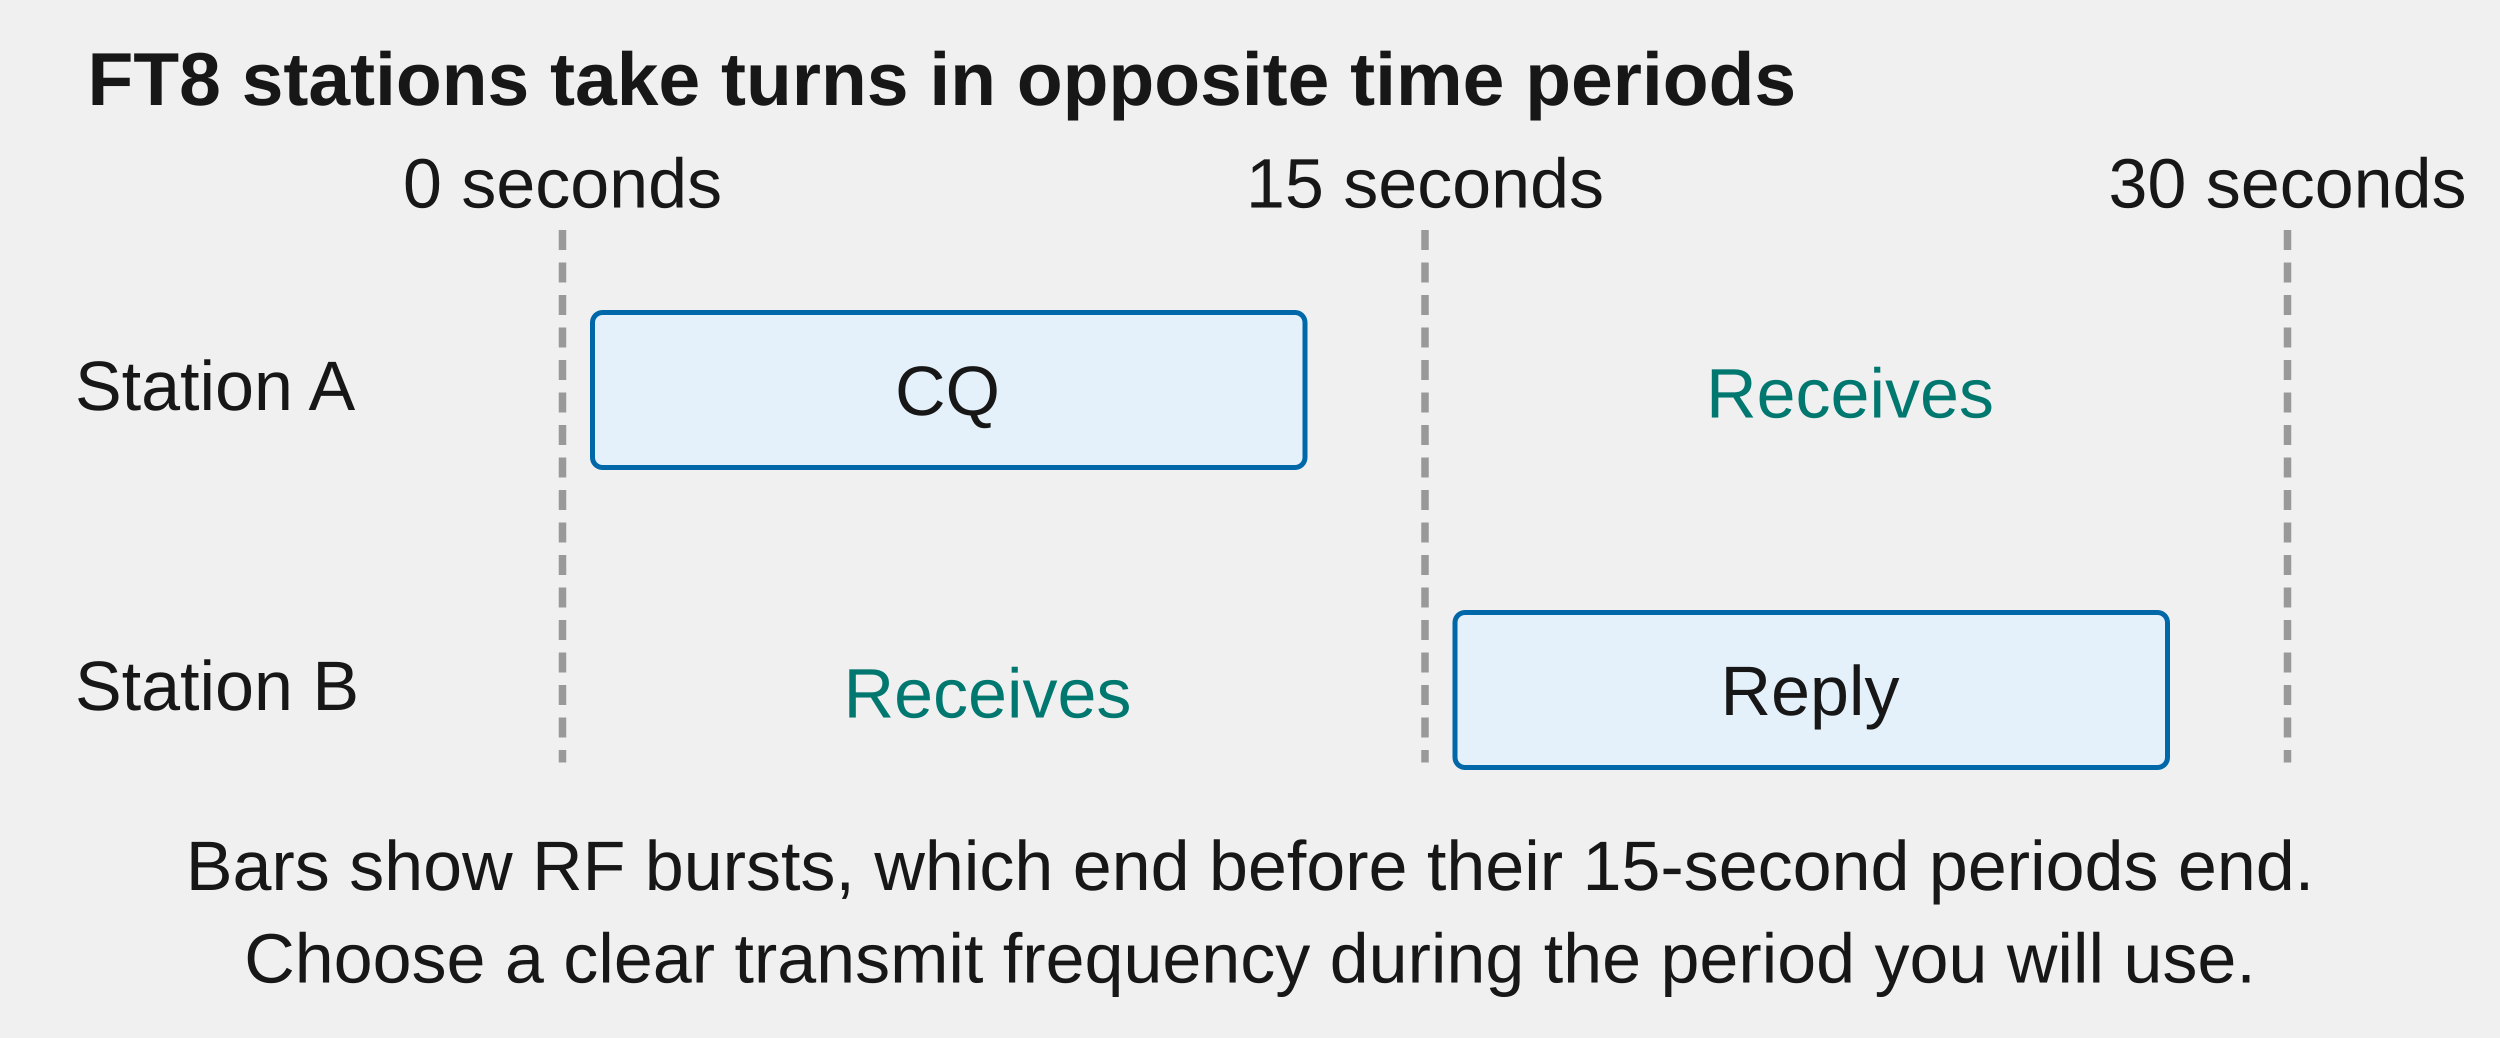
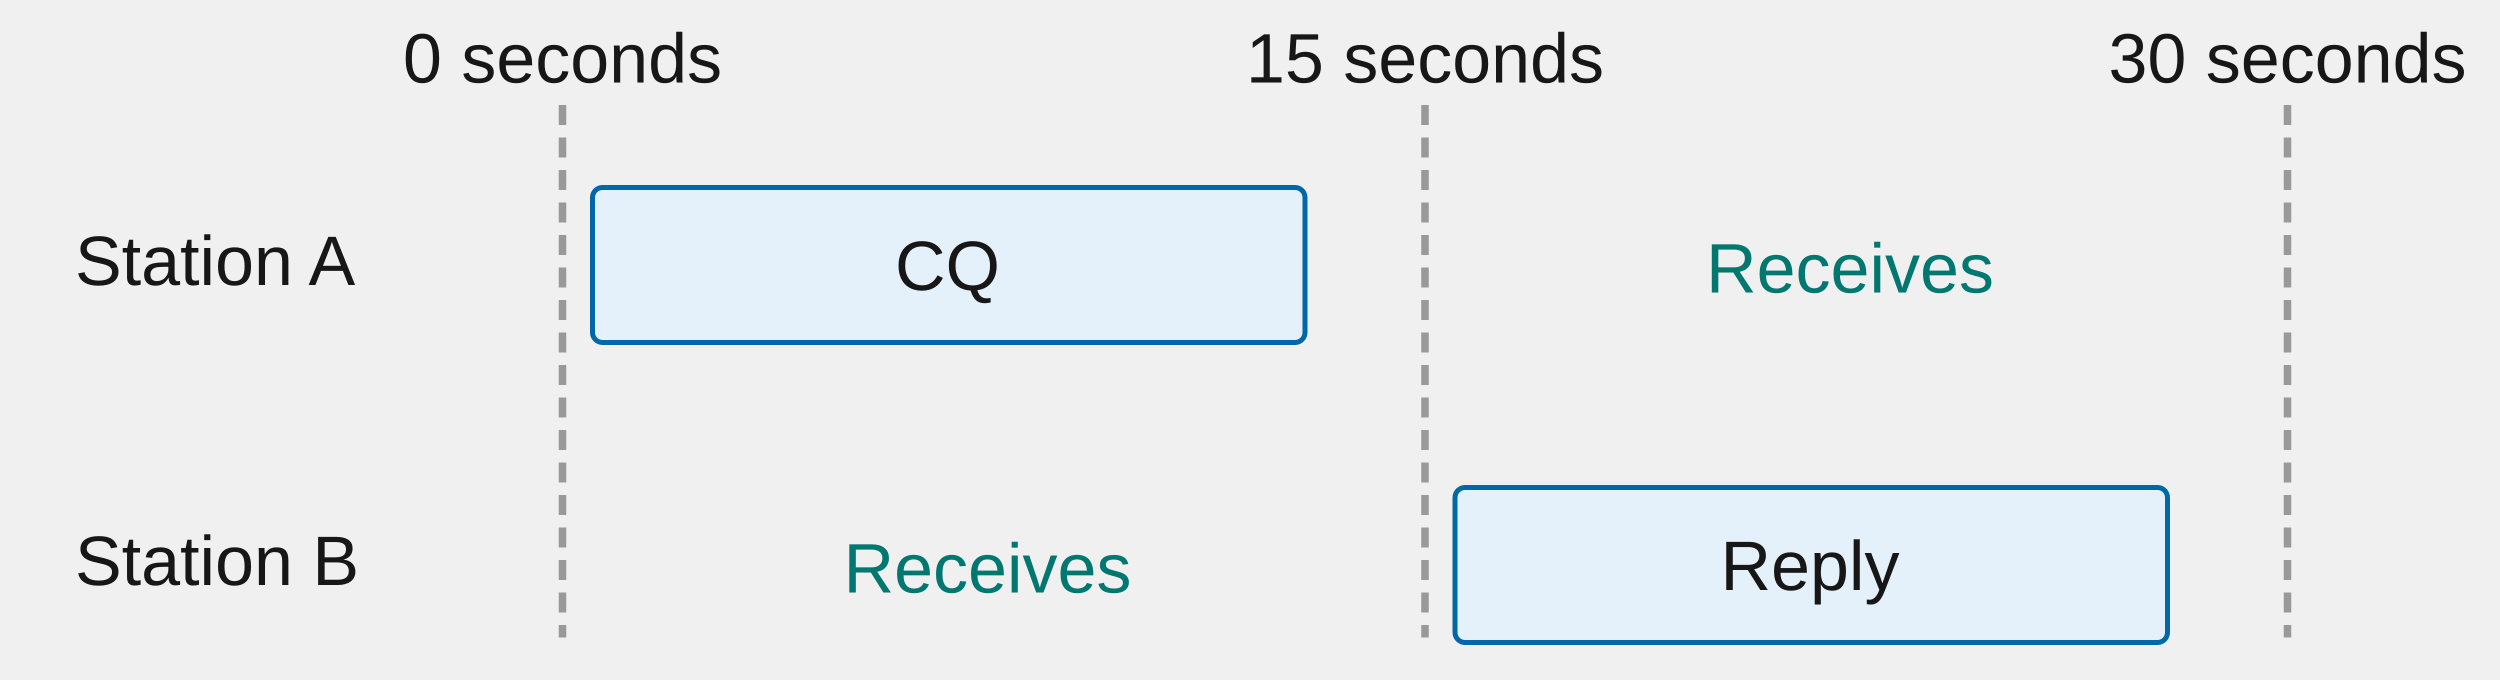
- <svg xmlns="http://www.w3.org/2000/svg" width="1000" height="415" viewBox="0 0 1000 415" role="img">
+ <svg xmlns="http://www.w3.org/2000/svg" width="1000" height="272" viewBox="0 50 1000 272" role="img">
  <defs>
    <marker id="arrow" viewBox="0 0 10 10" refX="9" refY="5" markerWidth="8" markerHeight="8" orient="auto-start-reverse">
      <path d="M 0 0 L 10 5 L 0 10 z" fill="#222" />
    </marker>
    <pattern id="hatch" width="10" height="10" patternUnits="userSpaceOnUse">
      <path d="M0 10L10 0" stroke="#aaa" stroke-width="2" />
    </pattern>
  </defs>
  <g font-family="Arial, Helvetica, sans-serif" fill="#171717">
-     <text x="35" y="42" font-size="30" text-anchor="start" font-weight="bold">
-       <tspan x="35" dy="0">FT8 stations take turns in opposite time periods</tspan>
-     </text>
    <line x1="225" y1="92" x2="225" y2="305" stroke="#999" stroke-width="3" stroke-dasharray="8 5" />
    <text x="225" y="83" font-size="28" text-anchor="middle" font-weight="normal">
      <tspan x="225" dy="0">0 seconds</tspan>
    </text>
    <line x1="570" y1="92" x2="570" y2="305" stroke="#999" stroke-width="3" stroke-dasharray="8 5" />
    <text x="570" y="83" font-size="28" text-anchor="middle" font-weight="normal">
      <tspan x="570" dy="0">15 seconds</tspan>
    </text>
    <line x1="915" y1="92" x2="915" y2="305" stroke="#999" stroke-width="3" stroke-dasharray="8 5" />
    <text x="915" y="83" font-size="28" text-anchor="middle" font-weight="normal">
      <tspan x="915" dy="0">30 seconds</tspan>
    </text>
    <text x="30" y="164" font-size="28" text-anchor="start" font-weight="normal">
      <tspan x="30" dy="0">Station A</tspan>
    </text>
    <text x="30" y="284" font-size="28" text-anchor="start" font-weight="normal">
      <tspan x="30" dy="0">Station B</tspan>
    </text>
    <rect x="237" y="125" width="285" height="62" rx="4" fill="#e4f1fa" stroke="#0068a8" stroke-width="2" />
    <text x="379" y="166" font-size="28" text-anchor="middle" font-weight="normal">
      <tspan x="379" dy="0">CQ</tspan>
    </text>
    <rect x="582" y="245" width="285" height="62" rx="4" fill="#e4f1fa" stroke="#0068a8" stroke-width="2" />
    <text x="724" y="286" font-size="28" text-anchor="middle" font-weight="normal">
      <tspan x="724" dy="0">Reply</tspan>
    </text>
    <text x="740" y="167" font-size="28" text-anchor="middle" font-weight="normal" fill="#00776f">
      <tspan x="740" dy="0">Receives</tspan>
    </text>
    <text x="395" y="287" font-size="28" text-anchor="middle" font-weight="normal" fill="#00776f">
      <tspan x="395" dy="0">Receives</tspan>
    </text>
-     <text x="500" y="356" font-size="28" text-anchor="middle" font-weight="normal">
-       <tspan x="500" dy="0">Bars show RF bursts, which end before their 15-second periods end.</tspan>
-     </text>
-     <text x="500" y="393" font-size="28" text-anchor="middle" font-weight="normal">
-       <tspan x="500" dy="0">Choose a clear transmit frequency during the period you will use.</tspan>
-     </text>
  </g>
  <style id="figure-theme">
  @media screen and (prefers-color-scheme: dark) {
    [fill="white"] { fill: #000000; }
    [fill="#171717"] { fill: #e9eef4; }
    [fill="#222"] { fill: #e9eef4; }
    [fill="#00776f"] { fill: #70d5c6; }
    [fill="#e4f1fa"] { fill: #15344b; }
    [stroke="#999"] { stroke: #899bb0; }
    [stroke="#aaa"] { stroke: #7e91a5; }
    [stroke="#0068a8"] { stroke: #79c6ff; }
  }
</style>
</svg>
